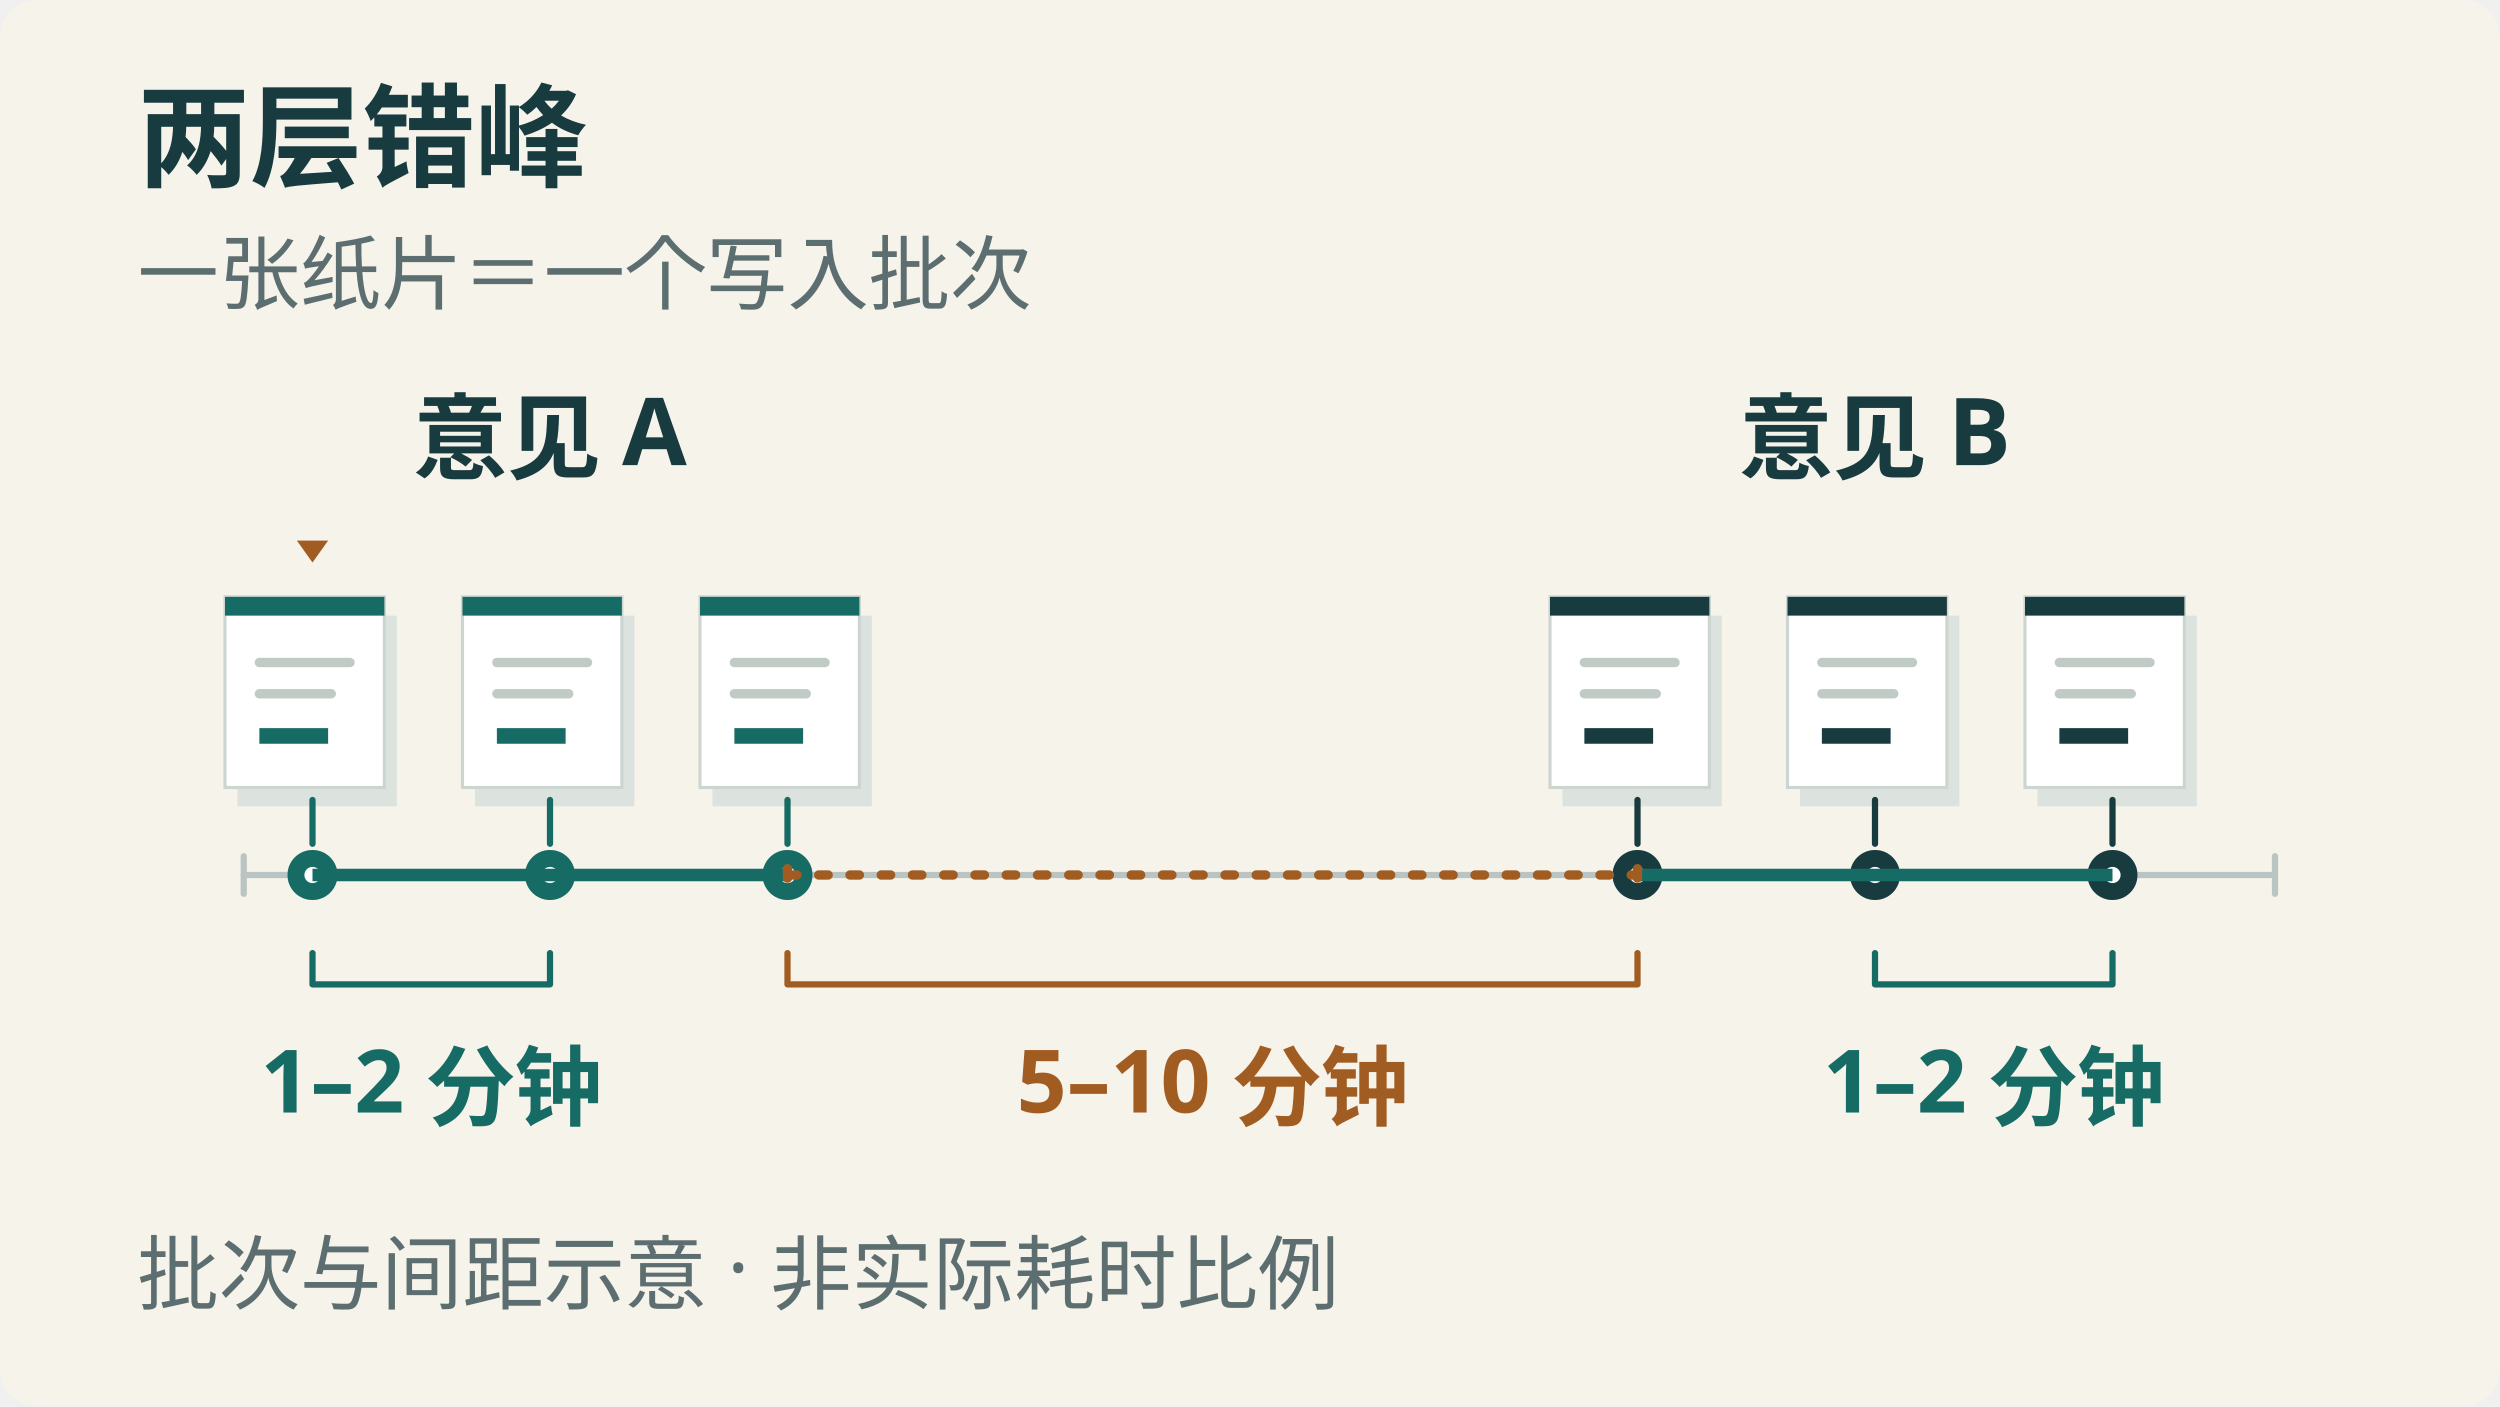
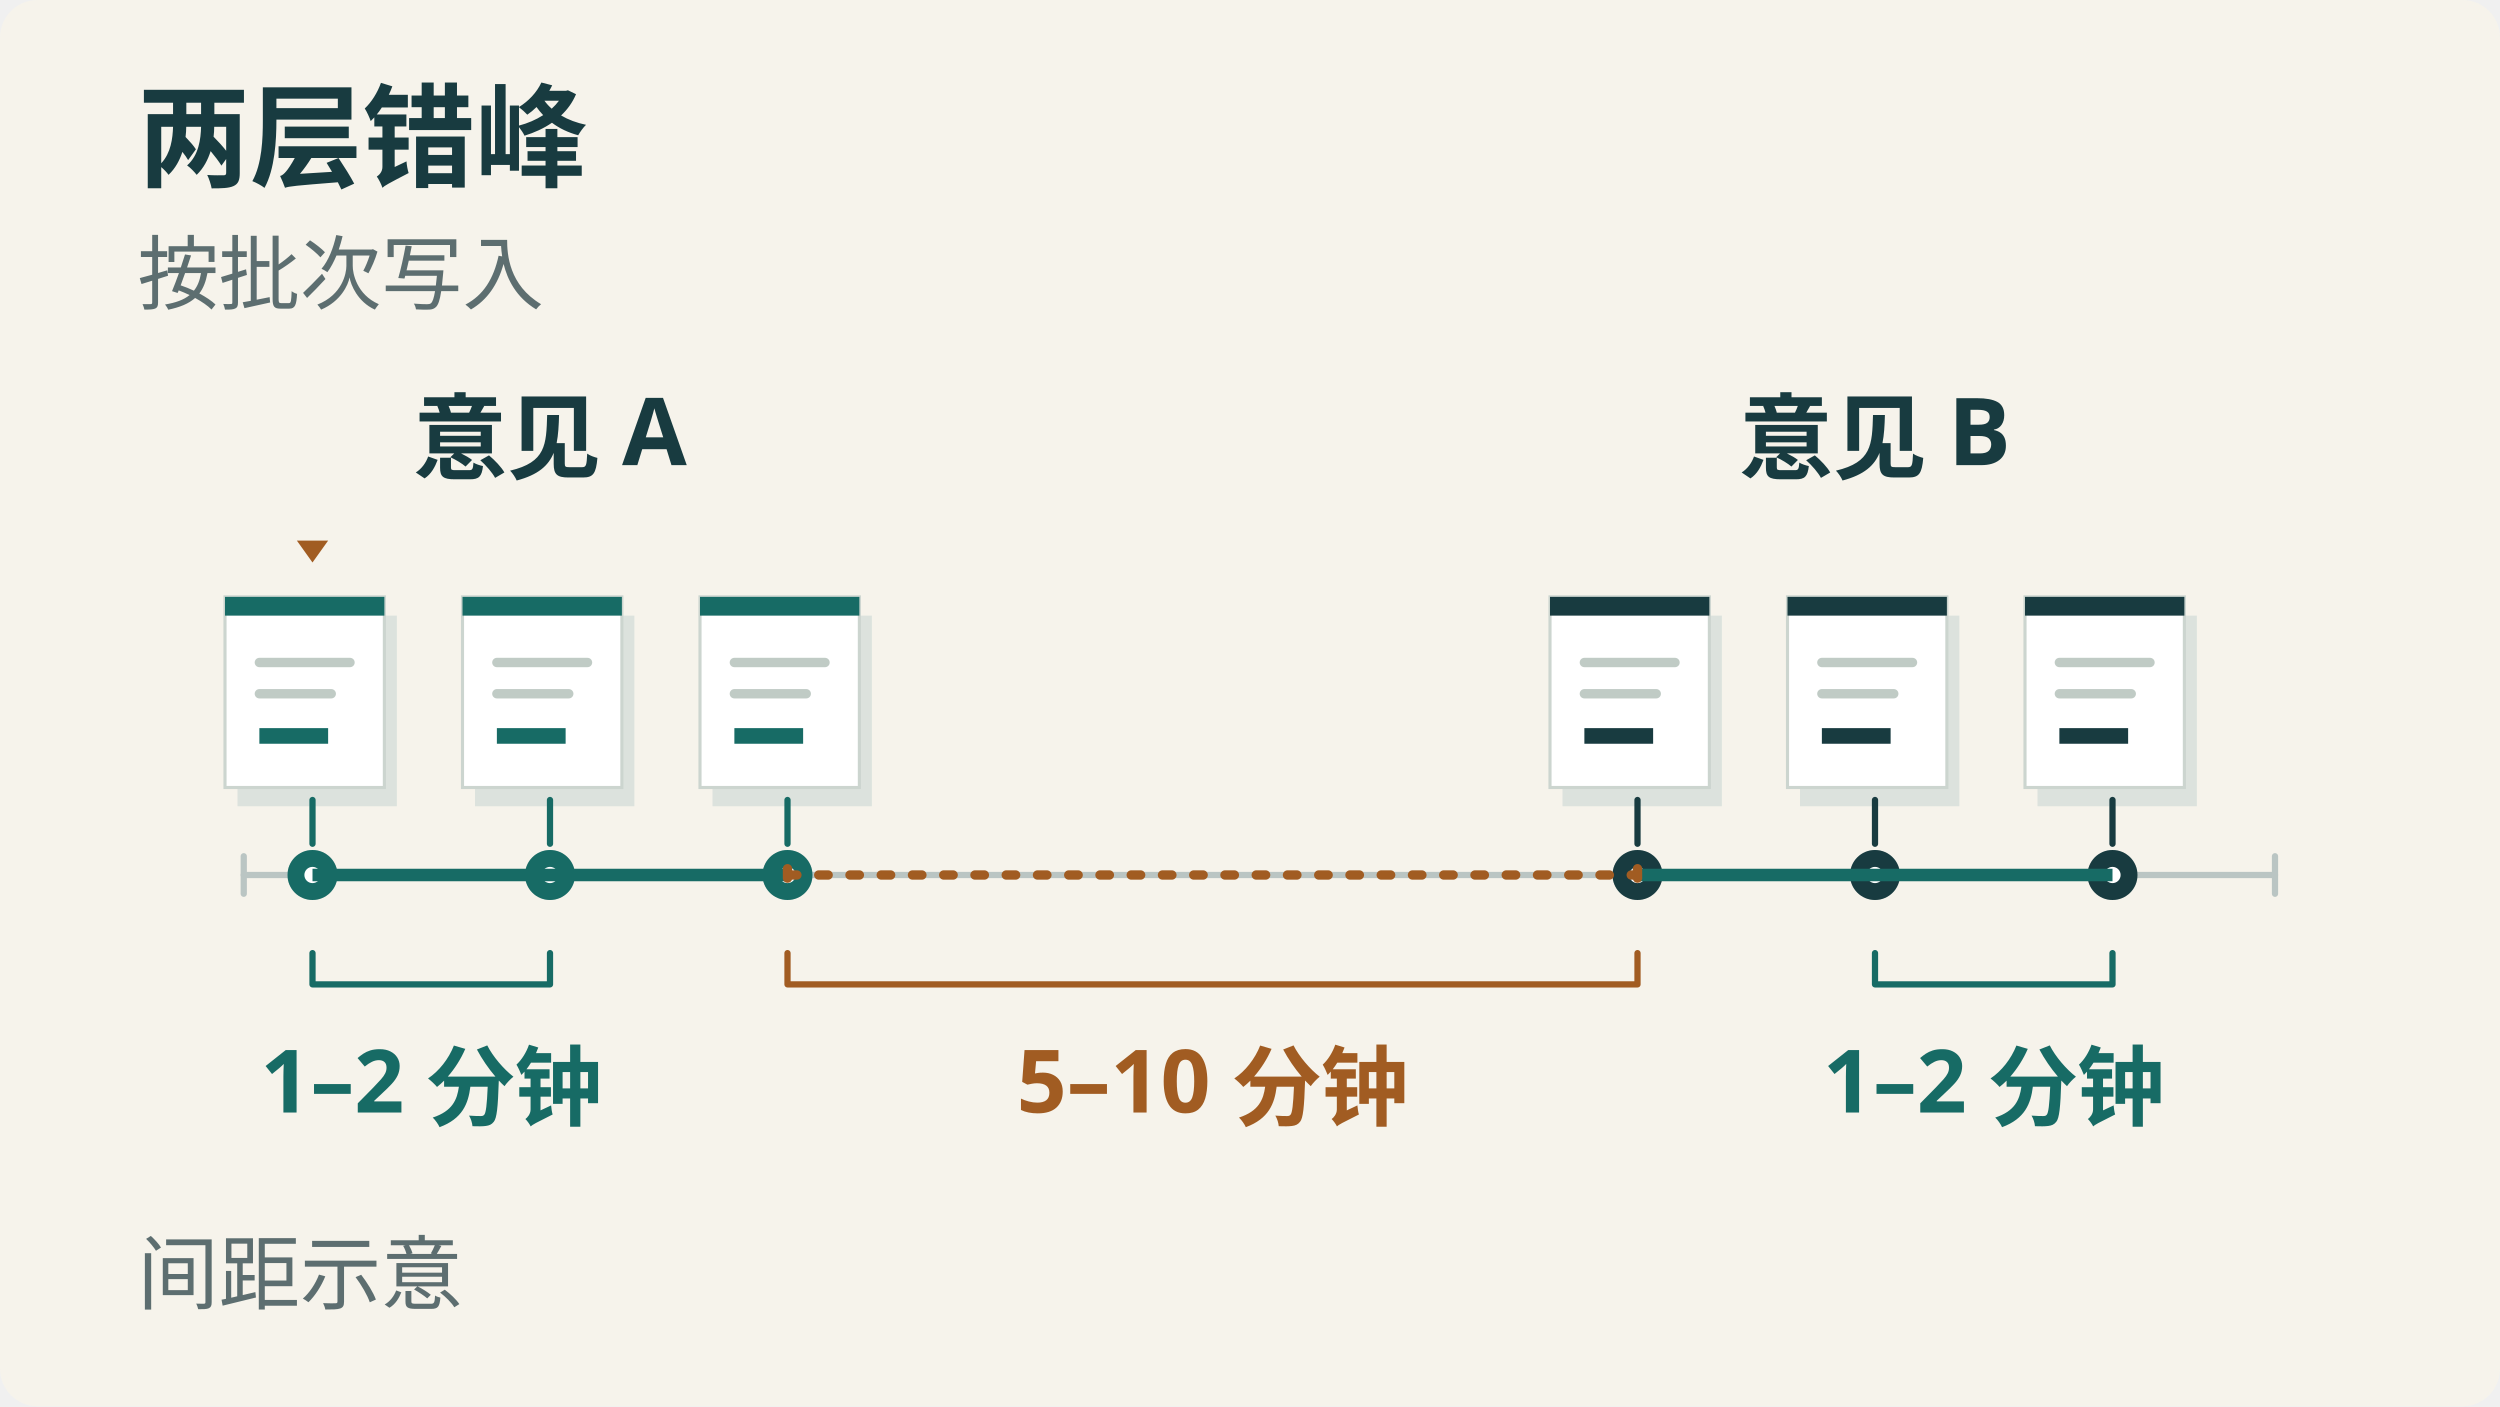
<svg xmlns="http://www.w3.org/2000/svg" viewBox="0 0 800 450" role="img" aria-labelledby="seq-title seq-desc">
  <rect x="0" y="0" width="800" height="450" fill="#F6F3EB" rx="12" data-layout-id="canvas" data-layout-role="background" />
  <text x="44" y="57" font-family="PingFang SC, Microsoft YaHei, sans-serif" font-size="36" font-weight="600" fill="#183B40" text-anchor="start">两层错峰</text>
-   <text x="44" y="97" font-family="PingFang SC, Microsoft YaHei, sans-serif" font-size="26" font-weight="400" fill="#5D6E70" text-anchor="start">一张纸片＝一个写入批次</text>
+   <text x="44" y="97" font-family="PingFang SC, Microsoft YaHei, sans-serif" font-size="26" font-weight="400" fill="#5D6E70" text-anchor="start">按批次写入</text>
  <g data-cue="a-label" data-layout-id="a-label">
    <text x="176" y="151" font-family="PingFang SC, Microsoft YaHei, sans-serif" font-size="30" font-weight="600" fill="#183B40" text-anchor="middle">意见 A</text>
  </g>
  <g data-cue="b-label" data-layout-id="b-label">
    <text x="600" y="151" font-family="PingFang SC, Microsoft YaHei, sans-serif" font-size="30" font-weight="600" fill="#183B40" text-anchor="middle">意见 B</text>
  </g>
  <g data-cue="rail" data-layout-id="rail" data-layout-role="background">
    <path d="M78 280 H728" fill="none" stroke="#BAC5C3" stroke-width="2" stroke-linecap="round" stroke-linejoin="round" />
    <path d="M78 274 V286 M728 274 V286" fill="none" stroke="#BAC5C3" stroke-width="2" stroke-linecap="round" stroke-linejoin="round" />
  </g>
  <g data-cue="position-0" data-layout-id="position-0" data-layout-role="background">
    <circle cx="100" cy="280" r="7" fill="#F6F3EB" stroke="#C5CECA" stroke-width="2" />
  </g>
  <g data-cue="position-1" data-layout-id="position-1" data-layout-role="background">
    <circle cx="176" cy="280" r="7" fill="#F6F3EB" stroke="#C5CECA" stroke-width="2" />
  </g>
  <g data-cue="position-2" data-layout-id="position-2" data-layout-role="background">
    <circle cx="252" cy="280" r="7" fill="#F6F3EB" stroke="#C5CECA" stroke-width="2" />
  </g>
  <g data-cue="position-3" data-layout-id="position-3" data-layout-role="background">
    <circle cx="524" cy="280" r="7" fill="#F6F3EB" stroke="#C5CECA" stroke-width="2" />
  </g>
  <g data-cue="position-4" data-layout-id="position-4" data-layout-role="background">
    <circle cx="600" cy="280" r="7" fill="#F6F3EB" stroke="#C5CECA" stroke-width="2" />
  </g>
  <g data-cue="position-5" data-layout-id="position-5" data-layout-role="background">
    <circle cx="676" cy="280" r="7" fill="#F6F3EB" stroke="#C5CECA" stroke-width="2" />
  </g>
  <g data-cue="batch-0" data-layout-id="batch-0">
    <rect x="76" y="197" width="51" height="61" fill="#DCE2DD" />
    <rect x="72" y="191" width="51" height="61" fill="#FFFFFF" stroke="#CCD5CF" stroke-width="1" />
    <rect x="72" y="191" width="51" height="6" fill="#176B65" />
    <path d="M83 212 H112 M83 222 H106" fill="none" stroke="#C0CBC5" stroke-width="3" stroke-linecap="round" stroke-linejoin="round" />
    <rect x="83" y="233" width="22" height="5" fill="#176B65" />
    <path d="M100 256 V270" fill="none" stroke="#176B65" stroke-width="2" stroke-linecap="round" stroke-linejoin="round" />
    <circle cx="100" cy="280" r="8" fill="#176B65" />
    <circle cx="100" cy="280" r="2.6" fill="#fff" />
  </g>
  <g data-cue="batch-1" data-layout-id="batch-1">
    <rect x="152" y="197" width="51" height="61" fill="#DCE2DD" />
    <rect x="148" y="191" width="51" height="61" fill="#FFFFFF" stroke="#CCD5CF" stroke-width="1" />
    <rect x="148" y="191" width="51" height="6" fill="#176B65" />
    <path d="M159 212 H188 M159 222 H182" fill="none" stroke="#C0CBC5" stroke-width="3" stroke-linecap="round" stroke-linejoin="round" />
    <rect x="159" y="233" width="22" height="5" fill="#176B65" />
    <path d="M176 256 V270" fill="none" stroke="#176B65" stroke-width="2" stroke-linecap="round" stroke-linejoin="round" />
    <circle cx="176" cy="280" r="8" fill="#176B65" />
    <circle cx="176" cy="280" r="2.6" fill="#fff" />
  </g>
  <g data-cue="batch-2" data-layout-id="batch-2">
    <rect x="228" y="197" width="51" height="61" fill="#DCE2DD" />
    <rect x="224" y="191" width="51" height="61" fill="#FFFFFF" stroke="#CCD5CF" stroke-width="1" />
    <rect x="224" y="191" width="51" height="6" fill="#176B65" />
    <path d="M235 212 H264 M235 222 H258" fill="none" stroke="#C0CBC5" stroke-width="3" stroke-linecap="round" stroke-linejoin="round" />
    <rect x="235" y="233" width="22" height="5" fill="#176B65" />
    <path d="M252 256 V270" fill="none" stroke="#176B65" stroke-width="2" stroke-linecap="round" stroke-linejoin="round" />
    <circle cx="252" cy="280" r="8" fill="#176B65" />
    <circle cx="252" cy="280" r="2.6" fill="#fff" />
  </g>
  <g data-cue="batch-3" data-layout-id="batch-3">
    <rect x="500" y="197" width="51" height="61" fill="#DCE2DD" />
    <rect x="496" y="191" width="51" height="61" fill="#FFFFFF" stroke="#CCD5CF" stroke-width="1" />
    <rect x="496" y="191" width="51" height="6" fill="#183B40" />
    <path d="M507 212 H536 M507 222 H530" fill="none" stroke="#C0CBC5" stroke-width="3" stroke-linecap="round" stroke-linejoin="round" />
    <rect x="507" y="233" width="22" height="5" fill="#183B40" />
    <path d="M524 256 V270" fill="none" stroke="#183B40" stroke-width="2" stroke-linecap="round" stroke-linejoin="round" />
    <circle cx="524" cy="280" r="8" fill="#183B40" />
    <circle cx="524" cy="280" r="2.6" fill="#fff" />
  </g>
  <g data-cue="batch-4" data-layout-id="batch-4">
    <rect x="576" y="197" width="51" height="61" fill="#DCE2DD" />
    <rect x="572" y="191" width="51" height="61" fill="#FFFFFF" stroke="#CCD5CF" stroke-width="1" />
    <rect x="572" y="191" width="51" height="6" fill="#183B40" />
    <path d="M583 212 H612 M583 222 H606" fill="none" stroke="#C0CBC5" stroke-width="3" stroke-linecap="round" stroke-linejoin="round" />
    <rect x="583" y="233" width="22" height="5" fill="#183B40" />
    <path d="M600 256 V270" fill="none" stroke="#183B40" stroke-width="2" stroke-linecap="round" stroke-linejoin="round" />
    <circle cx="600" cy="280" r="8" fill="#183B40" />
    <circle cx="600" cy="280" r="2.6" fill="#fff" />
  </g>
  <g data-cue="batch-5" data-layout-id="batch-5">
    <rect x="652" y="197" width="51" height="61" fill="#DCE2DD" />
    <rect x="648" y="191" width="51" height="61" fill="#FFFFFF" stroke="#CCD5CF" stroke-width="1" />
    <rect x="648" y="191" width="51" height="6" fill="#183B40" />
    <path d="M659 212 H688 M659 222 H682" fill="none" stroke="#C0CBC5" stroke-width="3" stroke-linecap="round" stroke-linejoin="round" />
    <rect x="659" y="233" width="22" height="5" fill="#183B40" />
    <path d="M676 256 V270" fill="none" stroke="#183B40" stroke-width="2" stroke-linecap="round" stroke-linejoin="round" />
    <circle cx="676" cy="280" r="8" fill="#183B40" />
    <circle cx="676" cy="280" r="2.6" fill="#fff" />
  </g>
  <g data-cue="short-link-0" data-layout-id="short-link-0" transform="translate(100 280)" data-layout-role="background">
    <rect x="0" y="-2" width="76" height="4" fill="#176B65" />
  </g>
  <g data-cue="short-link-1" data-layout-id="short-link-1" transform="translate(176 280)" data-layout-role="background">
    <rect x="0" y="-2" width="76" height="4" fill="#176B65" />
  </g>
  <g data-cue="short-link-2" data-layout-id="short-link-2" transform="translate(524 280)" data-layout-role="background">
    <rect x="0" y="-2" width="76" height="4" fill="#176B65" />
  </g>
  <g data-cue="short-link-3" data-layout-id="short-link-3" transform="translate(600 280)" data-layout-role="background">
    <rect x="0" y="-2" width="76" height="4" fill="#176B65" />
  </g>
  <g data-cue="long-link" data-layout-id="long-link" transform="translate(252 280)" data-layout-role="background">
    <path d="M0 0 H272 M0 -2 V2 M272 -2 V2" fill="none" stroke="#A15C22" stroke-width="3" stroke-linecap="round" stroke-linejoin="round" stroke-dasharray="3 7" />
  </g>
  <g data-cue="short-rule" data-layout-id="short-rule">
    <path d="M100 305 V315 H176 V305" fill="none" stroke="#176B65" stroke-width="2" stroke-linecap="round" stroke-linejoin="round" />
    <text x="138" y="356" font-family="PingFang SC, Microsoft YaHei, sans-serif" font-size="28" font-weight="600" fill="#176B65" text-anchor="middle">1–2 分钟</text>
  </g>
  <g data-cue="short-rule-b" data-layout-id="short-rule-b">
    <path d="M600 305 V315 H676 V305" fill="none" stroke="#176B65" stroke-width="2" stroke-linecap="round" stroke-linejoin="round" />
    <text x="638" y="356" font-family="PingFang SC, Microsoft YaHei, sans-serif" font-size="28" font-weight="600" fill="#176B65" text-anchor="middle">1–2 分钟</text>
  </g>
  <g data-cue="long-rule" data-layout-id="long-rule">
    <path d="M252 305 V315 H524 V305" fill="none" stroke="#A15C22" stroke-width="2" stroke-linecap="round" stroke-linejoin="round" />
    <text x="388" y="356" font-family="PingFang SC, Microsoft YaHei, sans-serif" font-size="28" font-weight="600" fill="#A15C22" text-anchor="middle">5–10 分钟</text>
  </g>
  <g data-cue="focus" data-layout-id="focus" transform="translate(100 180)">
    <path d="M-5 -7 H5 L0 0 Z" fill="#A15C22" />
  </g>
-   <text x="44" y="417" font-family="PingFang SC, Microsoft YaHei, sans-serif" font-size="26" font-weight="400" fill="#5D6E70" text-anchor="start">批次与间距示意 · 非实际耗时比例</text>
+   <text x="44" y="417" font-family="PingFang SC, Microsoft YaHei, sans-serif" font-size="26" font-weight="400" fill="#5D6E70" text-anchor="start">间距示意</text>
</svg>
